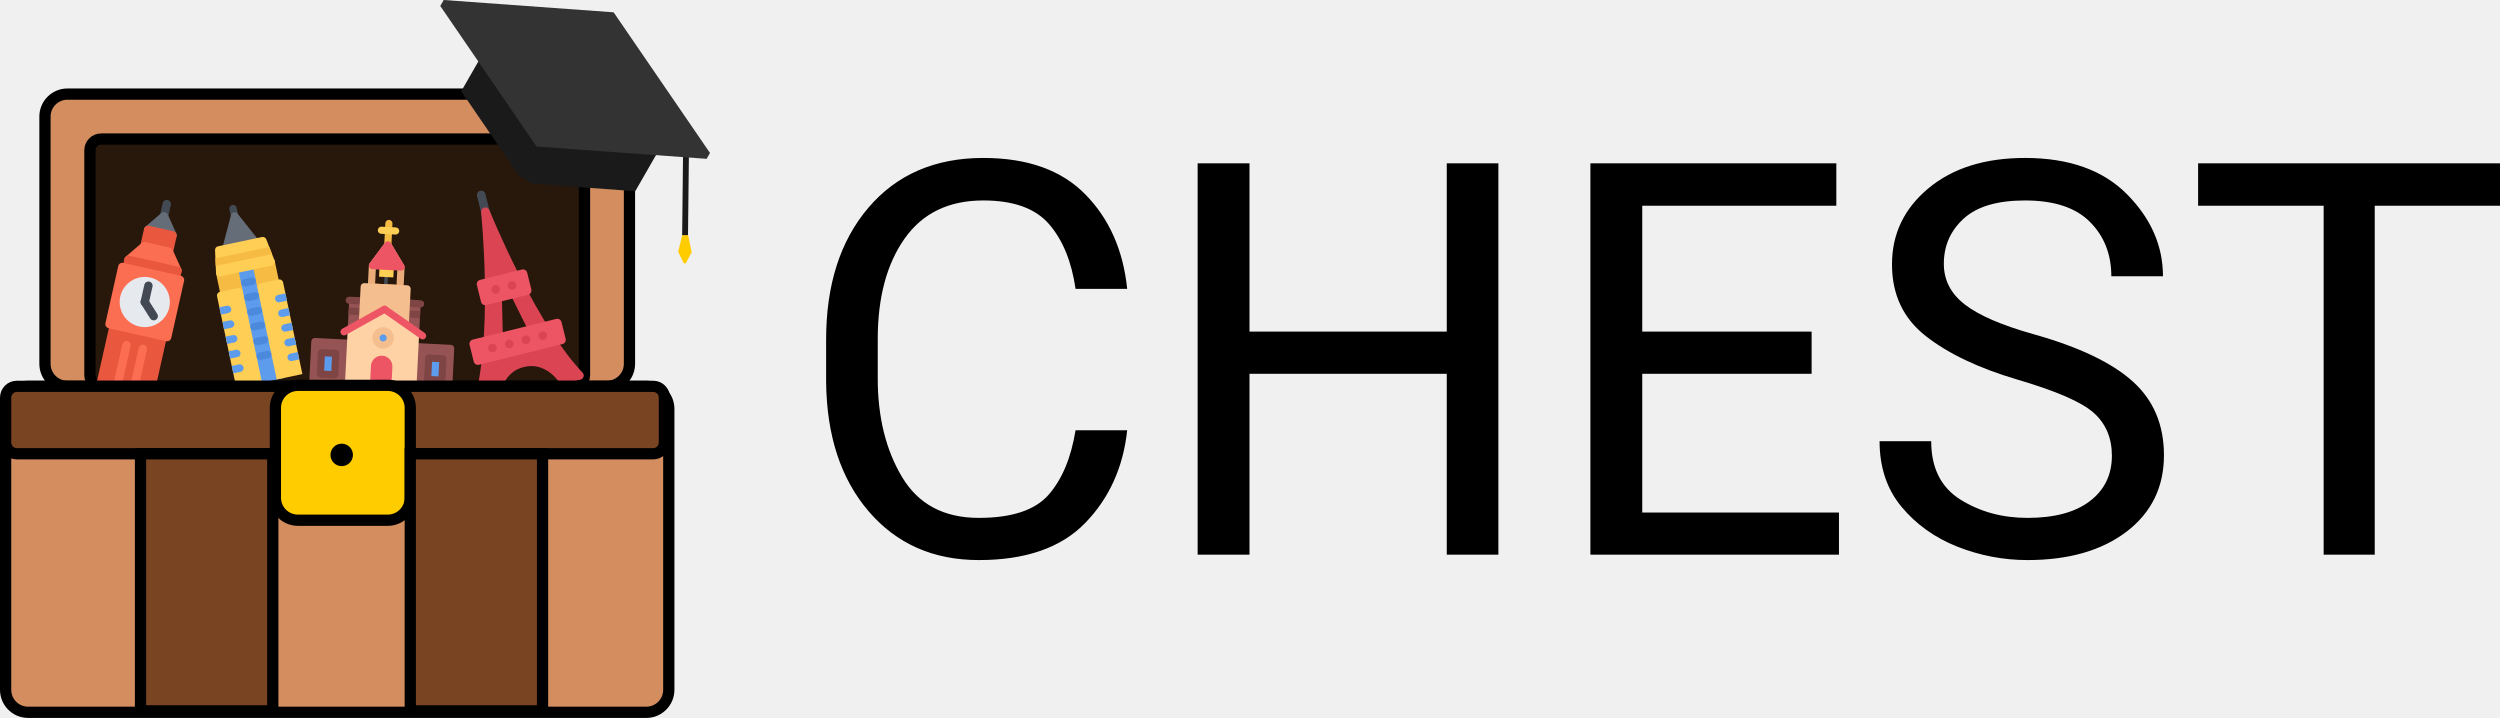
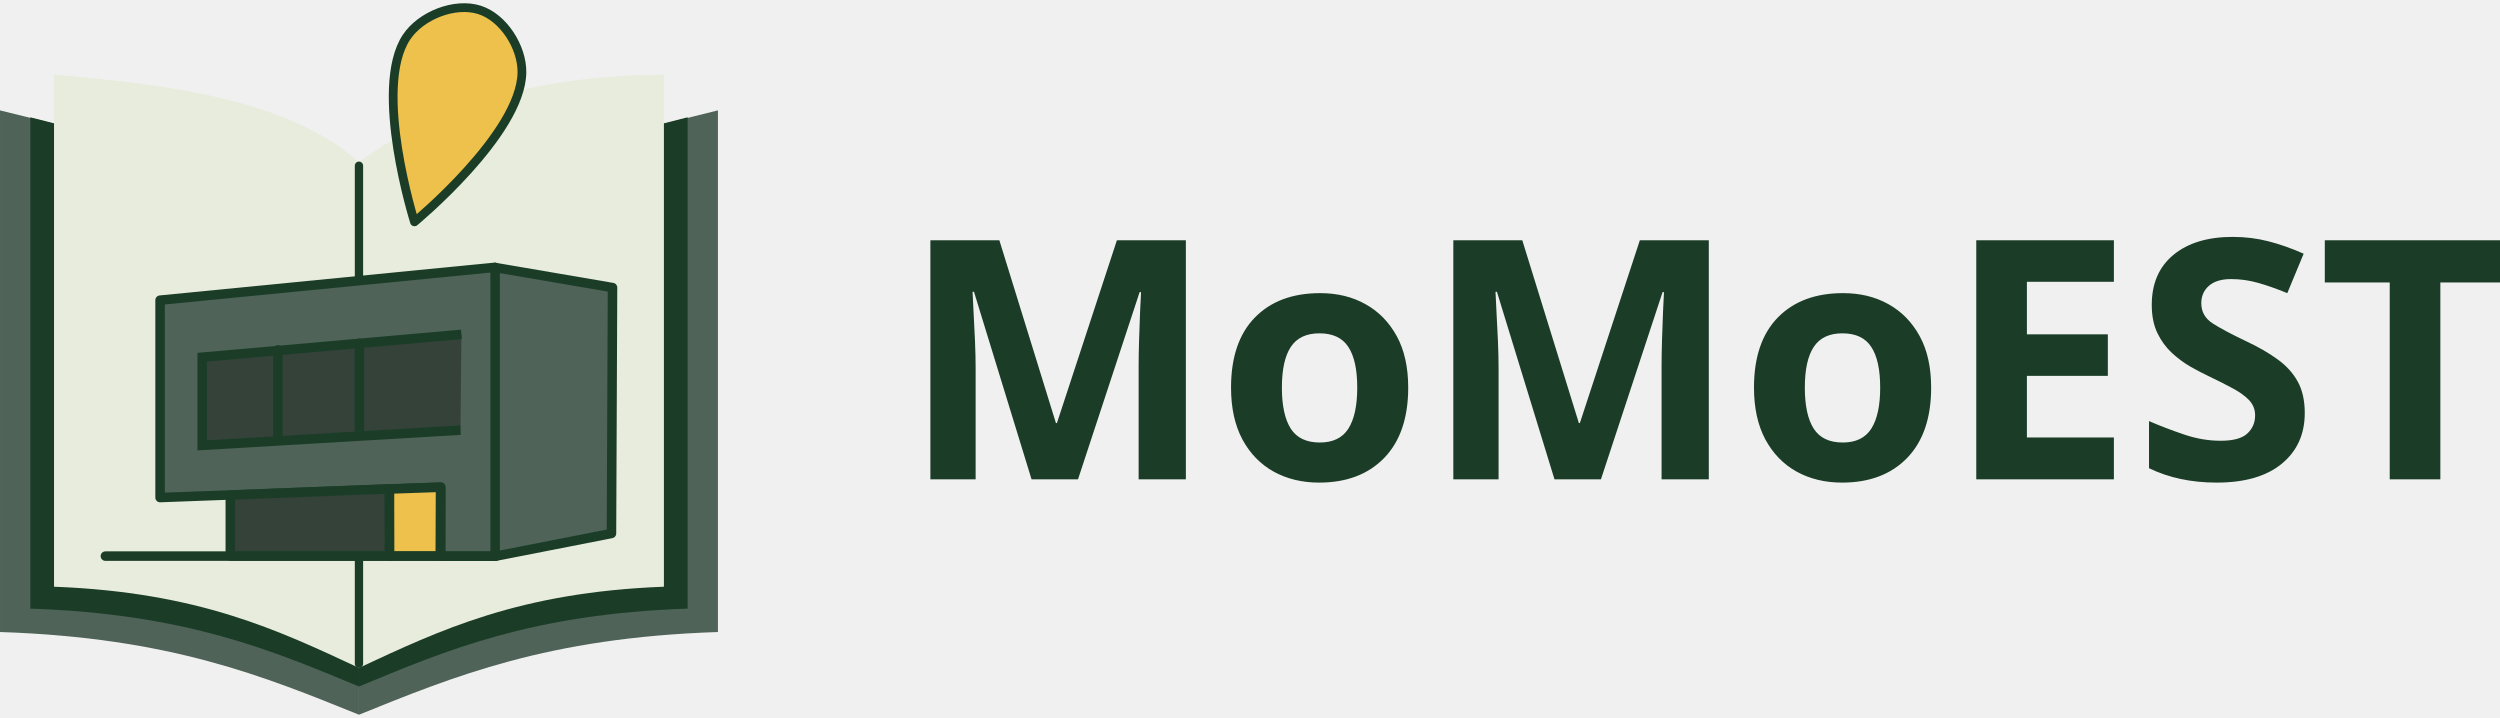
- <svg xmlns="http://www.w3.org/2000/svg" viewBox="0 0 355.637 102.129" height="386" width="1344.141" version="1.1" id="svg119">
+ <svg xmlns="http://www.w3.org/2000/svg" viewBox="0 0 355.637 102.129" height="386" width="1344.141" version="1.1" id="svg119" xml:space="preserve">
  <defs id="defs2">
    <clipPath id="a" clipPathUnits="userSpaceOnUse">
      <path transform="rotate(-1.353)" style="fill:#ffffff;fill-opacity:1;fill-rule:evenodd;stroke-width:7.085;stroke-linejoin:round;paint-order:markers stroke fill" d="M 385.541,368.784 H 491.995 V 507.735 H 385.541 Z" id="path1" />
    </clipPath>
    <clipPath id="b" clipPathUnits="userSpaceOnUse">
      <path transform="rotate(-1.353)" style="fill:#ff0000;fill-opacity:1;fill-rule:evenodd;stroke-width:8.51;stroke-linejoin:round;paint-order:markers stroke fill" d="m 405.249,215.32 h 68.57 v 153.501 h -68.57 z" id="path2" />
    </clipPath>
  </defs>
  <g transform="matrix(0.00655675,0.00147222,-0.00147222,0.00655675,-15.50901,-13.41955)" id="g11" />
  <g transform="matrix(0.00655675,0.00147222,-0.00147222,0.00655675,-15.50901,-13.41955)" id="g12" />
  <g transform="matrix(0.00655675,0.00147222,-0.00147222,0.00655675,-15.50901,-13.41955)" id="g13" />
  <g transform="matrix(0.00655675,0.00147222,-0.00147222,0.00655675,-15.50901,-13.41955)" id="g14" />
  <g transform="matrix(0.00655675,0.00147222,-0.00147222,0.00655675,-15.50901,-13.41955)" id="g15" />
  <g transform="matrix(0.00655675,0.00147222,-0.00147222,0.00655675,-15.50901,-13.41955)" id="g16" />
  <g transform="matrix(0.00655675,0.00147222,-0.00147222,0.00655675,-15.50901,-13.41955)" id="g17" />
  <g transform="matrix(0.00655675,0.00147222,-0.00147222,0.00655675,-15.50901,-13.41955)" id="g18" />
  <g transform="matrix(0.00655675,0.00147222,-0.00147222,0.00655675,-15.50901,-13.41955)" id="g19" />
  <g transform="matrix(0.00655675,0.00147222,-0.00147222,0.00655675,-15.50901,-13.41955)" id="g20" />
  <g transform="matrix(0.00655675,0.00147222,-0.00147222,0.00655675,-15.50901,-13.41955)" id="g21" />
  <g transform="matrix(0.00655675,0.00147222,-0.00147222,0.00655675,-15.50901,-13.41955)" id="g22" />
  <g transform="matrix(0.00655675,0.00147222,-0.00147222,0.00655675,-15.50901,-13.41955)" id="g23" />
  <g transform="matrix(0.00655675,0.00147222,-0.00147222,0.00655675,-15.50901,-13.41955)" id="g24" />
  <g transform="matrix(0.00655675,0.00147222,-0.00147222,0.00655675,-15.50901,-13.41955)" id="g25" />
  <g transform="matrix(0.00674,-0.00167,0.00167,0.00674,-10.20195,-12.77275)" id="g28" />
  <g transform="matrix(0.00674,-0.00167,0.00167,0.00674,-10.20195,-12.77275)" id="g29" />
  <g transform="matrix(0.00674,-0.00167,0.00167,0.00674,-10.20195,-12.77275)" id="g30" />
  <g transform="matrix(0.00674,-0.00167,0.00167,0.00674,-10.20195,-12.77275)" id="g31" />
  <g transform="matrix(0.00674,-0.00167,0.00167,0.00674,-10.20195,-12.77275)" id="g32" />
  <g transform="matrix(0.00674,-0.00167,0.00167,0.00674,-10.20195,-12.77275)" id="g33" />
  <g transform="matrix(0.00674,-0.00167,0.00167,0.00674,-10.20195,-12.77275)" id="g34" />
  <g transform="matrix(0.00674,-0.00167,0.00167,0.00674,-10.20195,-12.77275)" id="g35" />
  <g transform="matrix(0.00674,-0.00167,0.00167,0.00674,-10.20195,-12.77275)" id="g36" />
  <g transform="matrix(0.00674,-0.00167,0.00167,0.00674,-10.20195,-12.77275)" id="g37" />
  <g transform="matrix(0.00674,-0.00167,0.00167,0.00674,-10.20195,-12.77275)" id="g38" />
  <g transform="matrix(0.00674,-0.00167,0.00167,0.00674,-10.20195,-12.77275)" id="g39" />
  <g transform="matrix(0.00674,-0.00167,0.00167,0.00674,-10.20195,-12.77275)" id="g40" />
  <g transform="matrix(0.00674,-0.00167,0.00167,0.00674,-10.20195,-12.77275)" id="g41" />
  <g transform="matrix(0.00674,-0.00167,0.00167,0.00674,-10.20195,-12.77275)" id="g42" />
  <g transform="matrix(0.00589086,-0.00124022,0.00124022,0.00589086,-14.23131,-12.6395)" id="g49" />
  <g transform="matrix(0.00589086,-0.00124022,0.00124022,0.00589086,-14.23131,-12.6395)" id="g50" />
  <g transform="matrix(0.00589086,-0.00124022,0.00124022,0.00589086,-14.23131,-12.6395)" id="g51" />
  <g transform="matrix(0.00589086,-0.00124022,0.00124022,0.00589086,-14.23131,-12.6395)" id="g52" />
  <g transform="matrix(0.00589086,-0.00124022,0.00124022,0.00589086,-14.23131,-12.6395)" id="g53" />
  <g transform="matrix(0.00589086,-0.00124022,0.00124022,0.00589086,-14.23131,-12.6395)" id="g54" />
  <g transform="matrix(0.00589086,-0.00124022,0.00124022,0.00589086,-14.23131,-12.6395)" id="g55" />
  <g transform="matrix(0.00589086,-0.00124022,0.00124022,0.00589086,-14.23131,-12.6395)" id="g56" />
  <g transform="matrix(0.00589086,-0.00124022,0.00124022,0.00589086,-14.23131,-12.6395)" id="g57" />
  <g transform="matrix(0.00589086,-0.00124022,0.00124022,0.00589086,-14.23131,-12.6395)" id="g58" />
  <g transform="matrix(0.00589086,-0.00124022,0.00124022,0.00589086,-14.23131,-12.6395)" id="g59" />
  <g transform="matrix(0.00589086,-0.00124022,0.00124022,0.00589086,-14.23131,-12.6395)" id="g60" />
  <g transform="matrix(0.00589086,-0.00124022,0.00124022,0.00589086,-14.23131,-12.6395)" id="g61" />
  <g transform="matrix(0.00589086,-0.00124022,0.00124022,0.00589086,-14.23131,-12.6395)" id="g62" />
  <g transform="matrix(0.00589086,-0.00124022,0.00124022,0.00589086,-14.23131,-12.6395)" id="g63" />
  <g transform="matrix(0.00574,2.9e-4,-2.9e-4,0.00574,-11.50695,-12.77575)" id="g83" />
  <g transform="matrix(0.00574,2.9e-4,-2.9e-4,0.00574,-11.50695,-12.77575)" id="g84" />
  <g transform="matrix(0.00574,2.9e-4,-2.9e-4,0.00574,-11.50695,-12.77575)" id="g85" />
  <g transform="matrix(0.00574,2.9e-4,-2.9e-4,0.00574,-11.50695,-12.77575)" id="g86" />
  <g transform="matrix(0.00574,2.9e-4,-2.9e-4,0.00574,-11.50695,-12.77575)" id="g87" />
  <g transform="matrix(0.00574,2.9e-4,-2.9e-4,0.00574,-11.50695,-12.77575)" id="g88" />
  <g transform="matrix(0.00574,2.9e-4,-2.9e-4,0.00574,-11.50695,-12.77575)" id="g89" />
  <g transform="matrix(0.00574,2.9e-4,-2.9e-4,0.00574,-11.50695,-12.77575)" id="g90" />
  <g transform="matrix(0.00574,2.9e-4,-2.9e-4,0.00574,-11.50695,-12.77575)" id="g91" />
  <g transform="matrix(0.00574,2.9e-4,-2.9e-4,0.00574,-11.50695,-12.77575)" id="g92" />
  <g transform="matrix(0.00574,2.9e-4,-2.9e-4,0.00574,-11.50695,-12.77575)" id="g93" />
  <g transform="matrix(0.00574,2.9e-4,-2.9e-4,0.00574,-11.50695,-12.77575)" id="g94" />
  <g transform="matrix(0.00574,2.9e-4,-2.9e-4,0.00574,-11.50695,-12.77575)" id="g95" />
  <g transform="matrix(0.00574,2.9e-4,-2.9e-4,0.00574,-11.50695,-12.77575)" id="g96" />
  <g transform="matrix(0.00574,2.9e-4,-2.9e-4,0.00574,-11.50695,-12.77575)" id="g97" />
-   <g id="g120" transform="translate(-0.5299331,-0.2003467)">
-     <g transform="matrix(1.208686,0,0,1.208686,0.530489,12.78588)" id="g3">
-       <rect ry="2.646" rx="2.646" y="0.661" x="5.292" height="34.396" width="68.792" style="fill:#d38d5f;fill-opacity:1;stroke:#000000;stroke-width:1.323;stroke-miterlimit:4;stroke-dasharray:none;stroke-opacity:1;stop-color:#000000" id="rect2" />
-       <rect ry="1.323" rx="1.323" y="5.953" x="10.583" height="29.104" width="58.208" style="fill:#28170b;fill-opacity:1;stroke:#000000;stroke-width:1.323;stroke-miterlimit:4;stroke-dasharray:none;stroke-opacity:1;stop-color:#000000" id="rect3" />
-     </g>
-     <path d="m 23.73,31.55 c -0.321,-0.072 -0.522,-0.391 -0.45,-0.711 l 0.391,-1.742 a 0.594,0.594 0 0 1 0.71,-0.45 0.594,0.594 0 0 1 0.45,0.71 l -0.391,1.742 c -0.072,0.321 -0.39,0.523 -0.711,0.451 z" style="fill:#434a54;stroke-width:0.056" id="path3" />
-     <path d="m 25.624,33.439 -1.221,-2.714 a 0.595,0.595 0 0 0 -0.412,-0.336 0.595,0.595 0 0 0 -0.517,0.128 l -2.264,1.931 a 0.595,0.595 0 0 0 -0.191,0.596 0.595,0.595 0 0 0 0.447,0.438 l 3.484,0.782 a 0.595,0.595 0 0 0 0.591,-0.205 0.593,0.593 0 0 0 0.082,-0.62 z" style="fill:#656d78;stroke-width:0.056" id="path4" />
-     <path d="m 25.212,33.102 -3.484,-0.782 c -0.321,-0.072 -0.639,0.13 -0.711,0.451 l -0.522,2.323 a 0.594,0.594 0 0 0 0.45,0.71 l 3.484,0.782 a 0.594,0.594 0 0 0 0.71,-0.45 l 0.522,-2.323 c 0.072,-0.321 -0.129,-0.639 -0.45,-0.711 z" style="fill:#e9573f;stroke-width:0.056" id="path5" />
-     <path d="M 26.323,38.476 25.102,35.762 A 0.595,0.595 0 0 0 24.69,35.425 l -3.484,-0.782 a 0.595,0.595 0 0 0 -0.517,0.128 l -2.264,1.932 a 0.593,0.593 0 0 0 -0.191,0.595 0.594,0.594 0 0 0 0.447,0.438 l 6.969,1.565 a 0.594,0.594 0 0 0 0.591,-0.205 c 0.143,-0.174 0.175,-0.415 0.082,-0.62 z" style="fill:#fc6e51;stroke-width:0.056" id="path6" />
-     <path d="m 23.955,46.851 -6.969,-1.565 a 0.594,0.594 0 0 0 -0.71,0.45 l -2.086,9.292 c -0.072,0.321 0.129,0.639 0.45,0.711 l 6.969,1.565 c 0.321,0.072 0.639,-0.13 0.711,-0.451 l 2.086,-9.292 a 0.594,0.594 0 0 0 -0.45,-0.71 z m 1.956,-8.711 -6.969,-1.565 a 0.594,0.594 0 0 0 -0.71,0.45 L 17.84,38.767 c -0.072,0.321 0.129,0.639 0.45,0.711 l 6.969,1.565 c 0.321,0.072 0.639,-0.13 0.711,-0.451 l 0.391,-1.742 a 0.594,0.594 0 0 0 -0.45,-0.71 z" style="fill:#e9573f;stroke-width:0.056" id="path7" />
-     <path d="m 18.656,48.711 c -0.32,-0.072 -0.638,0.129 -0.711,0.451 l -1.565,6.969 1.162,0.261 1.565,-6.969 c 0.072,-0.322 -0.13,-0.639 -0.451,-0.712 z m 2.324,0.522 c -0.322,-0.072 -0.64,0.129 -0.712,0.45 l -1.565,6.969 1.162,0.261 1.565,-6.969 c 0.072,-0.322 -0.13,-0.639 -0.45,-0.711 z m 5.287,-9.793 -8.204,-1.842 c -0.32,-0.072 -0.638,0.129 -0.711,0.451 l -1.825,8.13 c -0.072,0.321 0.13,0.639 0.45,0.711 l 8.204,1.842 c 0.32,0.072 0.639,-0.13 0.711,-0.451 l 1.825,-8.13 c 0.072,-0.322 -0.13,-0.639 -0.45,-0.711 z" style="fill:#fc6e51;stroke-width:0.056" id="path8" />
-     <path d="m 21.905,39.68 c -1.921,-0.431 -3.835,0.781 -4.267,2.702 -0.431,1.922 0.781,3.835 2.702,4.267 1.921,0.431 3.835,-0.78 4.267,-2.702 0.431,-1.921 -0.781,-3.835 -2.702,-4.267 z" style="fill:#e6e9ed;stroke-width:0.056" id="path9" />
-     <path d="m 20.992,43.745 c -0.321,-0.072 -0.522,-0.391 -0.45,-0.711 l 0.521,-2.322 c 0.072,-0.322 0.39,-0.523 0.711,-0.451 0.321,0.072 0.522,0.39 0.45,0.711 l -0.521,2.322 c -0.072,0.321 -0.39,0.523 -0.711,0.451 z" style="fill:#424953;stroke-width:0.056" id="path10" />
-     <path d="M 22.266,45.757 A 0.596,0.596 0 0 1 21.893,45.494 l -1.273,-2.011 a 0.593,0.593 0 0 1 0.185,-0.822 c 0.277,-0.175 0.645,-0.093 0.82,0.184 l 1.275,2.012 c 0.175,0.278 0.093,0.645 -0.185,0.822 a 0.596,0.596 0 0 1 -0.449,0.078 z" style="fill:#424953;stroke-width:0.056" id="path11" />
-     <path d="m 72.095,40.471 c -0.33,0.082 -0.664,-0.12 -0.745,-0.449 L 68.391,28.083 c -0.082,-0.33 0.12,-0.664 0.449,-0.745 0.33,-0.082 0.663,0.12 0.744,0.449 l 2.958,11.939 c 0.082,0.33 -0.119,0.663 -0.448,0.745 z" style="fill:#434a54;stroke-width:0.058" id="path25" />
-     <path d="M 83.398,53.194 C 80.625,50.31 77.457,45.409 74.237,39.018 71.793,34.167 70.166,30.134 70.15,30.093 70.036,29.809 69.73,29.652 69.433,29.726 l -8.96e-4,2.22e-4 a 0.614,0.614 0 0 0 -0.464,0.659 c 0.004,0.043 0.437,4.373 0.536,9.805 0.13,7.157 -0.378,12.971 -1.467,16.813 a 0.614,0.614 0 0 0 0.149,0.595 0.616,0.616 0 0 0 0.59,0.169 l 2.387,-0.592 c 0.257,-0.064 0.445,-0.285 0.465,-0.549 6.76e-4,-0.009 0.08,-0.88 0.541,-1.83 0.613,-1.262 1.582,-2.065 2.883,-2.387 1.286,-0.319 2.508,-0.069 3.63,0.743 0.875,0.631 1.362,1.382 1.365,1.388 a 0.615,0.615 0 0 0 0.668,0.268 l 2.388,-0.592 a 0.616,0.616 0 0 0 0.443,-0.426 0.615,0.615 0 0 0 -0.148,-0.597 z m -7.778,-5.596 a 0.614,0.614 0 0 1 -0.41,0.338 l -2.388,0.592 a 0.614,0.614 0 0 1 -0.762,-0.581 l -0.138,-5.668 a 0.616,0.616 0 0 1 0.467,-0.612 c 0.28,-0.069 0.57,0.065 0.698,0.324 l 2.524,5.077 a 0.614,0.614 0 0 1 0.007,0.532 z" style="fill:#da4453;stroke-width:0.058" id="path26" />
-     <path d="M 79.664,45.565 67.778,48.51 c -0.33,0.082 -0.53,0.415 -0.448,0.745 l 0.592,2.387 c 0.082,0.33 0.415,0.531 0.744,0.449 L 80.551,49.147 c 0.33,-0.082 0.53,-0.415 0.448,-0.745 l -0.592,-2.387 c -0.082,-0.33 -0.415,-0.531 -0.744,-0.449 z m -9.959,-1.968 5.961,-1.477 c 0.33,-0.082 0.531,-0.415 0.45,-0.744 L 75.524,38.988 c -0.082,-0.33 -0.416,-0.531 -0.745,-0.449 l -5.961,1.477 c -0.33,0.082 -0.531,0.416 -0.449,0.745 l 0.592,2.388 c 0.082,0.33 0.415,0.53 0.745,0.448 z" style="fill:#ed5564;stroke-width:0.058" id="path27" />
-     <path d="m 71.645,41.216 c 0.082,0.33 -0.12,0.664 -0.449,0.745 -0.33,0.082 -0.663,-0.12 -0.744,-0.45 a 0.614,0.614 0 0 1 0.449,-0.744 c 0.33,-0.082 0.663,0.119 0.745,0.448 z m 2.312,-0.573 c 0.082,0.33 -0.119,0.663 -0.448,0.745 -0.329,0.082 -0.663,-0.12 -0.745,-0.449 -0.082,-0.33 0.12,-0.663 0.449,-0.744 a 0.614,0.614 0 0 1 0.744,0.449 z m -2.778,8.926 c 0.082,0.33 -0.119,0.663 -0.448,0.745 -0.33,0.082 -0.664,-0.12 -0.745,-0.449 -0.082,-0.33 0.12,-0.664 0.449,-0.745 0.33,-0.082 0.663,0.12 0.744,0.45 z m 2.388,-0.592 c 0.082,0.33 -0.12,0.664 -0.449,0.745 -0.33,0.082 -0.663,-0.12 -0.744,-0.45 -0.082,-0.33 0.119,-0.663 0.448,-0.745 0.33,-0.082 0.664,0.12 0.745,0.449 z m 2.388,-0.592 c 0.082,0.33 -0.12,0.664 -0.449,0.745 -0.329,0.082 -0.663,-0.12 -0.745,-0.449 -0.082,-0.33 0.12,-0.664 0.449,-0.745 0.33,-0.082 0.664,0.12 0.745,0.449 z m 2.387,-0.592 c 0.082,0.33 -0.119,0.663 -0.448,0.745 -0.33,0.082 -0.664,-0.12 -0.745,-0.449 -0.082,-0.33 0.12,-0.664 0.449,-0.745 0.33,-0.082 0.663,0.12 0.744,0.45 z" style="fill:#da4453;stroke-width:0.058" id="path28" />
-     <path d="m 34.016,31.445 c -0.288,0.061 -0.57,-0.124 -0.631,-0.412 L 33.165,29.99 c -0.061,-0.288 0.123,-0.571 0.411,-0.632 0.288,-0.061 0.57,0.124 0.631,0.412 l 0.22,1.043 c 0.061,0.288 -0.123,0.571 -0.411,0.632 z" style="fill:#434a54;stroke-width:0.05" id="path42" />
-     <path d="m 37.29,34.326 -2.967,-3.734 a 0.533,0.533 0 0 0 -0.932,0.196 l -1.209,4.613 a 0.533,0.533 0 0 0 0.129,0.503 0.534,0.534 0 0 0 0.497,0.154 l 4.173,-0.879 c 0.182,-0.038 0.33,-0.167 0.393,-0.341 a 0.535,0.535 0 0 0 -0.084,-0.512 z" style="fill:#656d78;stroke-width:0.05" id="path43" />
-     <path style="fill:#5d9cec;stroke-width:0.05" d="m 33.522,38.355 3.952,-0.832 3.461,16.44 -3.952,0.832 z" id="path44" />
-     <path d="m 39.864,41.111 -2.087,0.439 A 0.532,0.532 45 0 1 37.147,41.139 l -0.659,-3.131 c -0.061,-0.288 0.123,-0.571 0.411,-0.632 l 2.087,-0.439 c 0.289,-0.061 0.572,0.124 0.633,0.412 l 0.659,3.131 c 0.061,0.288 -0.124,0.57 -0.413,0.631 z m -5.217,1.098 -2.087,0.439 c -0.289,0.061 -0.572,-0.123 -0.633,-0.411 L 31.269,39.107 c -0.061,-0.288 0.124,-0.571 0.413,-0.632 l 2.087,-0.439 c 0.288,-0.061 0.57,0.124 0.631,0.412 l 0.659,3.131 a 0.532,0.532 45 0 1 -0.412,0.631 z" style="fill:#f6bb42;stroke-width:0.05" id="path45" />
-     <path d="M 34.428,41.167 31.818,41.716 c -0.287,0.06 -0.472,0.344 -0.411,0.632 l 2.746,13.043 3.652,-0.769 -2.746,-13.043 c -0.061,-0.288 -0.343,-0.473 -0.631,-0.412 z m 5.74,-1.208 -2.609,0.549 c -0.288,0.061 -0.472,0.344 -0.411,0.632 L 39.893,54.183 43.545,53.414 40.799,40.37 C 40.738,40.082 40.455,39.898 40.168,39.958 Z M 39.205,37.981 31.902,39.519 a 0.534,0.534 0 0 1 -0.438,-0.1 0.533,0.533 0 0 1 -0.205,-0.399 l -0.138,-3.24 a 0.534,0.534 0 0 1 0.423,-0.544 l 6.261,-1.318 c 0.255,-0.054 0.511,0.085 0.607,0.327 l 1.18,3.021 a 0.533,0.533 0 0 1 -0.027,0.448 0.533,0.533 0 0 1 -0.36,0.268 z" style="fill:#ffce54;stroke-width:0.05" id="path46" />
-     <path d="m 36.514,40.727 -1.042,0.219 c -0.289,0.061 -0.572,-0.124 -0.633,-0.412 -0.061,-0.288 0.124,-0.57 0.413,-0.631 l 1.042,-0.219 c 0.289,-0.061 0.572,0.123 0.633,0.411 0.061,0.288 -0.124,0.571 -0.413,0.632 z m 0.439,2.087 -1.042,0.219 c -0.289,0.061 -0.572,-0.124 -0.633,-0.412 -0.061,-0.288 0.124,-0.571 0.413,-0.632 l 1.042,-0.219 c 0.289,-0.061 0.572,0.124 0.633,0.412 0.061,0.288 -0.124,0.571 -0.413,0.632 z m 0.439,2.087 -1.042,0.219 c -0.289,0.061 -0.572,-0.123 -0.633,-0.411 -0.061,-0.288 0.124,-0.571 0.413,-0.632 l 1.042,-0.219 c 0.289,-0.061 0.572,0.124 0.633,0.412 0.061,0.288 -0.124,0.57 -0.413,0.631 z m 0.439,2.087 -1.042,0.219 c -0.289,0.061 -0.572,-0.124 -0.633,-0.412 -0.061,-0.288 0.124,-0.57 0.413,-0.631 l 1.042,-0.219 c 0.289,-0.061 0.572,0.123 0.633,0.411 0.061,0.288 -0.124,0.571 -0.413,0.632 z m 0.439,2.087 -1.042,0.219 c -0.289,0.061 -0.572,-0.124 -0.633,-0.412 -0.061,-0.288 0.124,-0.571 0.413,-0.632 l 1.042,-0.219 c 0.289,-0.061 0.572,0.124 0.633,0.412 0.061,0.288 -0.124,0.571 -0.413,0.632 z m 0.439,2.086 -1.042,0.219 c -0.289,0.061 -0.572,-0.123 -0.633,-0.411 -0.061,-0.288 0.124,-0.571 0.413,-0.632 l 1.042,-0.219 c 0.289,-0.061 0.572,0.124 0.633,0.412 0.061,0.288 -0.124,0.57 -0.413,0.631 z" style="fill:#4a89dc;stroke-width:0.05" id="path47" />
-     <path d="m 41.842,50.503 c -0.287,0.06 -0.472,0.344 -0.411,0.632 0.061,0.288 0.344,0.473 0.631,0.412 l 1.044,-0.22 -0.22,-1.044 z m -0.439,-2.086 c -0.287,0.06 -0.472,0.343 -0.412,0.631 0.061,0.288 0.344,0.473 0.631,0.412 l 1.044,-0.22 -0.22,-1.043 z m -0.439,-2.087 c -0.287,0.06 -0.472,0.344 -0.411,0.632 0.061,0.288 0.344,0.472 0.631,0.412 l 1.044,-0.22 -0.22,-1.043 z m -0.439,-2.087 c -0.287,0.06 -0.472,0.344 -0.411,0.632 0.061,0.288 0.344,0.473 0.631,0.412 l 1.044,-0.22 -0.22,-1.044 z m -0.439,-2.087 c -0.287,0.06 -0.472,0.343 -0.412,0.631 0.061,0.288 0.344,0.473 0.631,0.412 l 1.044,-0.22 -0.22,-1.043 z m -7.084,2.581 c 0.287,-0.06 0.472,-0.344 0.411,-0.632 -0.061,-0.288 -0.344,-0.472 -0.631,-0.412 l -1.044,0.22 0.22,1.043 z m 0.439,2.087 c 0.287,-0.06 0.472,-0.344 0.411,-0.632 -0.061,-0.288 -0.344,-0.473 -0.631,-0.412 l -1.044,0.22 0.22,1.044 z m 0.439,2.087 c 0.287,-0.06 0.472,-0.343 0.412,-0.631 -0.061,-0.288 -0.344,-0.473 -0.631,-0.412 l -1.044,0.22 0.22,1.043 z m 0.439,2.087 c 0.287,-0.06 0.472,-0.344 0.411,-0.632 -0.061,-0.288 -0.344,-0.472 -0.631,-0.411 l -1.044,0.22 0.22,1.043 z m 0.439,2.087 c 0.287,-0.06 0.472,-0.344 0.411,-0.632 -0.061,-0.288 -0.344,-0.473 -0.631,-0.412 l -1.044,0.22 0.22,1.044 z" style="fill:#5d9cec;stroke-width:0.05" id="path48" />
-     <path style="fill:#f6bb42;stroke-width:0.05" d="m 31.171,36.948 0.046,1.08 8.014,-1.687 -0.393,-1.007 z" id="path49" />
-     <path d="m 55.673,35.547 c -0.281,-0.014 -0.497,-0.254 -0.483,-0.534 l 0.154,-3.05 c 0.014,-0.281 0.253,-0.497 0.534,-0.483 0.281,0.014 0.496,0.253 0.482,0.534 l -0.154,3.05 c -0.014,0.281 -0.253,0.497 -0.534,0.483 z" style="fill:#f6bb42;stroke-width:0.048" id="path63" />
-     <path d="M 56.793,33.564 54.758,33.462 c -0.281,-0.014 -0.496,-0.253 -0.482,-0.534 0.014,-0.281 0.253,-0.497 0.534,-0.483 l 2.034,0.103 c 0.28,0.014 0.496,0.253 0.482,0.534 -0.014,0.281 -0.254,0.497 -0.534,0.483 z" style="fill:#ffce54;stroke-width:0.048" id="path64" />
-     <path d="m 55.365,41.647 c -0.141,-0.007 -0.243,-0.241 -0.229,-0.521 l 0.077,-1.525 c 0.014,-0.281 0.14,-0.503 0.28,-0.495 0.14,0.007 0.243,0.24 0.228,0.521 l -0.077,1.525 c -0.014,0.281 -0.14,0.503 -0.28,0.496 z" style="fill:#434a54;stroke-width:0.048" id="path65" />
-     <path style="fill:#ffce54;stroke-width:0.048" d="m 54.52,38.185 2.034,0.103 -0.07,1.377 -2.034,-0.103 z" id="path66" />
-     <path d="m 58.015,37.931 -1.879,-3.153 a 0.509,0.509 0 0 0 -0.412,-0.248 0.508,0.508 0 0 0 -0.434,0.205 l -2.188,2.948 a 0.508,0.508 0 0 0 -0.1,0.278 l -0.154,3.05 c -0.014,0.281 0.202,0.52 0.483,0.534 l 4.066,0.205 c 0.281,0.014 0.521,-0.202 0.535,-0.483 l 0.154,-3.05 c 0.005,-0.1 -0.02,-0.2 -0.072,-0.286 z m -1.074,2.777 -3.05,-0.154 0.121,-2.388 1.641,-2.211 1.409,2.365 z" style="fill:#eaad7a;stroke-width:0.048" id="path67" />
-     <path d="M 57.552,38.7 53.485,38.494 A 0.51,0.51 0 0 1 53.05,38.203 0.508,0.508 0 0 1 53.102,37.682 l 2.188,-2.948 a 0.508,0.508 0 0 1 0.434,-0.205 c 0.17,0.009 0.324,0.101 0.412,0.248 l 1.879,3.153 a 0.507,0.507 0 0 1 -0.001,0.523 0.509,0.509 0 0 1 -0.462,0.246 z" style="fill:#ed5564;stroke-width:0.048" id="path68" />
-     <path d="m 52.006,47.594 -1.525,-0.077 c -0.281,-0.014 -0.497,-0.254 -0.483,-0.535 l 0.205,-4.067 a 0.509,0.509 0 0 1 0.534,-0.483 l 1.525,0.077 c 0.281,0.014 0.496,0.253 0.482,0.534 l -0.205,4.067 c -0.014,0.282 -0.253,0.498 -0.534,0.484 z m 7.626,0.385 -1.525,-0.077 c -0.281,-0.014 -0.496,-0.253 -0.482,-0.535 l 0.205,-4.067 c 0.014,-0.281 0.252,-0.497 0.534,-0.483 l 1.525,0.077 c 0.281,0.014 0.496,0.253 0.482,0.534 l -0.205,4.067 c -0.014,0.282 -0.252,0.498 -0.534,0.484 z" style="fill:#965353;stroke-width:0.048" id="path69" />
-     <path d="m 52.186,44.035 -2.034,-0.103 -0.051,1.017 2.034,0.103 c 0.281,0.014 0.519,-0.202 0.534,-0.482 0.014,-0.281 -0.201,-0.52 -0.482,-0.535 z m 6.049,1.325 2.033,0.103 0.051,-1.017 -2.033,-0.103 c -0.281,-0.014 -0.519,0.202 -0.534,0.483 -0.014,0.28 0.201,0.519 0.482,0.534 z M 60.345,43.938 50.178,43.424 c -0.281,-0.014 -0.497,-0.253 -0.483,-0.534 0.014,-0.281 0.254,-0.497 0.534,-0.483 l 10.167,0.514 c 0.281,0.014 0.498,0.254 0.484,0.534 -0.014,0.281 -0.254,0.497 -0.535,0.483 z" style="fill:#7f4545;stroke-width:0.048" id="path70" />
-     <path d="m 58.466,40.785 -6.1,-0.308 a 0.509,0.509 0 0 0 -0.534,0.483 l -0.308,6.1 c -0.014,0.281 0.201,0.521 0.483,0.535 l 6.1,0.308 c 0.281,0.014 0.519,-0.202 0.534,-0.484 l 0.308,-6.1 c 0.014,-0.281 -0.201,-0.52 -0.482,-0.534 z" style="fill:#f4be8e;stroke-width:0.048" id="path71" />
-     <path d="m 50.43,48.533 -5.084,-0.257 c -0.281,-0.014 -0.52,0.202 -0.534,0.484 l -0.308,6.101 c -0.014,0.28 0.202,0.519 0.483,0.534 l 5.084,0.257 c 0.281,0.014 0.519,-0.202 0.534,-0.482 l 0.308,-6.101 c 0.014,-0.281 -0.201,-0.521 -0.482,-0.535 z m 14.234,0.719 -5.083,-0.257 c -0.281,-0.014 -0.519,0.202 -0.534,0.484 l -0.308,6.101 c -0.014,0.28 0.201,0.519 0.482,0.534 l 5.083,0.257 c 0.281,0.014 0.521,-0.202 0.535,-0.482 l 0.308,-6.101 a 0.51,0.51 0 0 0 -0.484,-0.535 z" style="fill:#965353;stroke-width:0.048" id="path72" />
-     <path d="m 59.95,47.054 -0.313,-0.218 -3.851,-2.882 a 0.508,0.508 0 0 0 -0.487,-0.068 l -1.299,0.498 c -0.026,0.009 -0.051,0.021 -0.075,0.035 l -3.676,2.151 a 0.507,0.507 0 0 0 -0.252,0.413 l -0.411,8.135 c -0.014,0.28 0.201,0.519 0.483,0.534 l 9.151,0.462 c 0.281,0.014 0.519,-0.202 0.534,-0.482 l 0.411,-8.135 a 0.511,0.511 0 0 0 -0.215,-0.442 z" style="fill:#ffd2a6;stroke-width:0.048" id="path73" />
-     <path d="m 54.902,50.799 c -0.843,-0.043 -1.56,0.605 -1.602,1.448 l -0.154,3.05 3.05,0.154 0.154,-3.05 c 0.043,-0.843 -0.605,-1.56 -1.448,-1.602 z" style="fill:#ed5564;stroke-width:0.048" id="path74" />
-     <path d="m 56.047,48.324 c -0.028,0.561 -0.507,0.993 -1.068,0.964 -0.562,-0.028 -0.994,-0.506 -0.966,-1.067 0.028,-0.562 0.506,-0.994 1.069,-0.966 0.562,0.028 0.994,0.507 0.966,1.069 z" style="fill:#5d9cec;stroke-width:0.048" id="path75" />
-     <path d="m 55.107,46.748 c -0.841,-0.043 -1.56,0.607 -1.602,1.448 -0.042,0.84 0.607,1.56 1.448,1.602 0.841,0.043 1.559,-0.608 1.602,-1.448 0.043,-0.841 -0.607,-1.56 -1.448,-1.602 z m -0.103,2.033 c -0.281,-0.014 -0.497,-0.254 -0.483,-0.534 0.014,-0.281 0.254,-0.498 0.534,-0.484 0.28,0.014 0.496,0.254 0.482,0.535 -0.014,0.28 -0.254,0.496 -0.534,0.482 z" style="fill:#f4be8e;stroke-width:0.048" id="path76" />
-     <path style="fill:#5d9cec;stroke-width:0.048" d="m 46.259,50.362 2.034,0.103 -0.154,3.05 -2.034,-0.103 z" id="path77" />
-     <path d="M 48.113,54.023 46.079,53.92 C 45.799,53.906 45.583,53.667 45.597,53.387 l 0.154,-3.05 c 0.014,-0.281 0.253,-0.498 0.534,-0.484 l 2.034,0.103 c 0.281,0.014 0.497,0.254 0.483,0.535 l -0.154,3.05 c -0.014,0.28 -0.254,0.496 -0.534,0.482 z m -1.474,-1.094 1.017,0.051 0.103,-2.033 -1.017,-0.051 z" style="fill:#7f4545;stroke-width:0.048" id="path78" />
-     <path style="fill:#5d9cec;stroke-width:0.048" d="m 61.511,51.133 2.035,0.103 -0.154,3.05 -2.035,-0.103 z" id="path79" />
-     <path d="M 63.365,54.794 61.331,54.691 C 61.051,54.677 60.835,54.438 60.849,54.157 l 0.154,-3.05 c 0.014,-0.281 0.254,-0.498 0.534,-0.484 l 2.035,0.103 c 0.28,0.014 0.496,0.254 0.482,0.535 l -0.154,3.05 c -0.014,0.28 -0.254,0.496 -0.534,0.482 z m -1.474,-1.094 1.016,0.051 0.103,-2.033 -1.016,-0.051 z" style="fill:#7f4545;stroke-width:0.048" id="path80" />
-     <path d="M 65.321,56.422 43.969,55.343 c -0.281,-0.014 -0.497,-0.254 -0.483,-0.534 0.014,-0.281 0.253,-0.498 0.534,-0.484 l 21.352,1.079 c 0.281,0.014 0.496,0.253 0.482,0.535 -0.014,0.28 -0.252,0.496 -0.534,0.482 z" style="fill:#656d78;stroke-width:0.048" id="path81" />
-     <path d="m 49.442,47.917 c -0.169,-0.009 -0.331,-0.101 -0.419,-0.26 -0.137,-0.246 -0.05,-0.556 0.196,-0.693 l 5.769,-3.22 c 0.246,-0.137 0.556,-0.049 0.693,0.197 0.137,0.245 0.049,0.555 -0.196,0.693 L 49.714,47.853 a 0.509,0.509 0 0 1 -0.273,0.064 z" style="fill:#ed5564;stroke-width:0.048" id="path82" />
-     <path d="m 60.625,48.482 c -0.092,-0.005 -0.183,-0.035 -0.264,-0.091 l -5.416,-3.784 c -0.23,-0.162 -0.286,-0.479 -0.125,-0.709 0.161,-0.23 0.478,-0.287 0.709,-0.126 l 5.415,3.785 c 0.231,0.161 0.286,0.478 0.125,0.709 -0.105,0.149 -0.274,0.225 -0.444,0.217 z" style="fill:#ed5564;stroke-width:0.048" id="path83" />
-     <g transform="matrix(1.208686,0,0,1.208686,0.530489,12.78588)" id="g100">
-       <rect ry="2.646" rx="2.646" y="35.057" x="0.661" height="38.365" width="78.052" style="fill:#d38d5f;fill-opacity:1;stroke:#000000;stroke-width:1.323;stroke-miterlimit:4;stroke-dasharray:none;stroke-opacity:1;stop-color:#000000" id="rect97" />
-       <rect ry="1.323" rx="1.323" y="35.057" x="0.661" height="7.938" width="77.536" style="fill:#784421;fill-opacity:1;stroke:#000000;stroke-width:1.323;stroke-miterlimit:4;stroke-dasharray:none;stroke-opacity:1;stop-color:#000000" id="rect98" />
-       <rect ry="2.646" rx="2.646" y="34.939" x="32.411" height="15.875" width="15.875" style="fill:#ffcc00;fill-opacity:1;stroke:#000000;stroke-width:1.323;stroke-miterlimit:4;stroke-dasharray:none;stroke-opacity:1;stop-color:#000000" id="rect99" />
-       <path style="fill:#784421;fill-opacity:1;stroke:#000000;stroke-width:1.323;stroke-miterlimit:4;stroke-dasharray:none;stroke-opacity:1;stop-color:#000000" d="M 16.536,42.995 H 32.105 V 73.25 H 16.536 Z m 31.75,0 H 63.855 V 73.25 H 48.286 Z" id="path99" />
-       <rect ry="1.578" rx="1.021" y="42.122" x="39.211" height="2.011" width="2.011" style="fill:#000000;fill-opacity:1;stroke:#000000;stroke-width:0.635;stroke-miterlimit:4;stroke-dasharray:none;stroke-opacity:1;stop-color:#000000" id="rect100" />
-     </g>
-     <g style="fill:#000000" id="g119" transform="matrix(8.303695,0,0,8.303695,-3.87047,-1.463265)">
-       <g style="fill:#000000" id="g103">
-         <path clip-path="url(#a)" transform="matrix(0.00526,1.8e-4,-1.2e-4,0.00765,9.95,1.407)" style="fill:#ffcc00;fill-opacity:1" d="m 439.359,232.255 v 125.94 l -12.476,38.008 18.859,25.242 h 6.381 l 18.858,-25.242 -12.475,-38.008 V 222.599 Z" id="path100" />
-         <path clip-path="url(#b)" transform="matrix(0.00524,2.6e-4,-1.2e-4,0.01087,9.957,0.217)" style="fill:#1a1a1a;fill-opacity:1" d="m 439.359,358.195 -12.476,38.008 18.859,25.242 h 6.381 l 18.858,-25.242 -12.475,-38.008 V 222.599 l -19.147,9.656 z" id="path101" />
-         <path style="fill:#1a1a1a;fill-opacity:1;stroke-width:0.146" d="m -527.922,499.232 v 10.146 l 21.228,10.226 h 3.567 l 21.17,-10.198 0.058,-0.134 v -10.04 l -23.012,11.085 z" transform="matrix(0.06478187,0.03719408,-0.03719408,0.06478187,61.57709,-11.59884)" id="path102" />
-         <path style="fill:#333333;fill-opacity:1" transform="matrix(0.00942676,0.00541231,-0.00541231,0.00942676,9.100488,-1.487826)" d="M 241.897,62.561 0,179.083 v 10.863 L 241.897,306.471 484.006,189.845 v -10.659 z" id="path103" />
+   <text xml:space="preserve" style="font-size:47.625px;line-height:1.25;font-family:Roboto;-inkscape-font-specification:Roboto;stroke-width:0.265" x="128.069" y="68.186" id="text1">
+     <tspan id="tspan1" style="font-style:normal;font-variant:normal;font-weight:bold;font-stretch:normal;font-size:47.625px;font-family:Manrope;-inkscape-font-specification:'Manrope Bold';fill:#1b3d27;fill-opacity:1;stroke-width:0.265" x="128.069" y="68.186">MoMoEST</tspan>
+   </text>
+   <g id="g1" transform="matrix(0.7539063,0,0,0.7539063,74.89807,-99.64271)">
+     <g id="layer4" transform="matrix(1.184465,0,0,1.184465,-111.8411,121.0077)">
+       <g id="layer1" />
+       <g id="layer2" transform="translate(0,3.597736)">
+         <g id="g2" transform="matrix(1.216311,0,0,1.045606,-14.51298,-0.6634234)">
+           <path style="fill:#4f6358;fill-opacity:1;stroke:none;stroke-width:0.265px;stroke-linecap:butt;stroke-linejoin:miter;stroke-opacity:1" d="m 20.605,23.022 v 79.475 c 22.363,0.853 34.592,6.774 47.015,12.598 V 36.562 Z" id="path2-2" />
+           <path style="fill:#4f6358;fill-opacity:1;stroke:none;stroke-width:0.265px;stroke-linecap:butt;stroke-linejoin:miter;stroke-opacity:1" d="m 114.634,23.022 v 79.475 c -22.363,0.853 -34.592,6.774 -47.015,12.598 V 36.562 Z" id="path2-9" />
+         </g>
+         <g id="g2-8" transform="matrix(1.113576,0,0,0.9848384,-7.56608,1.839118)" style="fill:#1b3d27;fill-opacity:1">
+           <path style="fill:#1b3d27;fill-opacity:1;stroke:none;stroke-width:0.265px;stroke-linecap:butt;stroke-linejoin:miter;stroke-opacity:1" d="m 20.605,23.022 v 79.475 c 22.363,0.853 34.592,6.774 47.015,12.598 V 36.562 Z" id="path2-7" />
+           <path style="fill:#1b3d27;fill-opacity:1;stroke:none;stroke-width:0.265px;stroke-linecap:butt;stroke-linejoin:miter;stroke-opacity:1" d="m 114.634,23.022 v 79.475 c -22.363,0.853 -34.592,6.774 -47.015,12.598 V 36.562 Z" id="path2-9-1" />
+         </g>
+         <g id="g2-8-0" transform="matrix(1.033266,0,0,1.026399,-2.135574,-5.910861)" style="fill:#e7ecdc;fill-opacity:1">
+           <path style="fill:#e7ecdc;fill-opacity:1;stroke:none;stroke-width:0.265px;stroke-linecap:butt;stroke-linejoin:miter;stroke-opacity:1" d="m 20.605,23.022 v 79.475 c 22.363,0.853 34.592,6.774 47.015,12.598 V 36.562 C 56.712,26.988 39.03,24.61 20.605,23.022 Z" id="path2-7-6" />
+           <path style="fill:#e7ecdc;fill-opacity:1;stroke:none;stroke-width:0.265px;stroke-linecap:butt;stroke-linejoin:miter;stroke-opacity:1" d="m 114.634,23.022 v 79.475 c -22.363,0.853 -34.592,6.774 -47.015,12.598 V 36.562 C 80.867,26.897 96.894,23.14 114.634,23.022 Z" id="path2-9-1-2" />
+         </g>
+         <path style="fill:#1b3d27;fill-opacity:1;stroke:#1b3d27;stroke-width:1.323;stroke-linecap:round;stroke-linejoin:round;stroke-dasharray:none;stroke-opacity:1" d="M 67.733,111.56 V 32.224" id="path1-4" />
      </g>
-       <g style="fill:#000000" transform="matrix(0.05467,0,0,0.05467,66.226,-17.491)" id="g104" />
-       <g style="fill:#000000" transform="matrix(0.05467,0,0,0.05467,66.226,-17.491)" id="g105" />
-       <g style="fill:#000000" transform="matrix(0.05467,0,0,0.05467,66.226,-17.491)" id="g106" />
-       <g style="fill:#000000" transform="matrix(0.05467,0,0,0.05467,66.226,-17.491)" id="g107" />
-       <g style="fill:#000000" transform="matrix(0.05467,0,0,0.05467,66.226,-17.491)" id="g108" />
-       <g style="fill:#000000" transform="matrix(0.05467,0,0,0.05467,66.226,-17.491)" id="g109" />
-       <g style="fill:#000000" transform="matrix(0.05467,0,0,0.05467,66.226,-17.491)" id="g110" />
-       <g style="fill:#000000" transform="matrix(0.05467,0,0,0.05467,66.226,-17.491)" id="g111" />
-       <g style="fill:#000000" transform="matrix(0.05467,0,0,0.05467,66.226,-17.491)" id="g112" />
-       <g style="fill:#000000" transform="matrix(0.05467,0,0,0.05467,66.226,-17.491)" id="g113" />
-       <g style="fill:#000000" transform="matrix(0.05467,0,0,0.05467,66.226,-17.491)" id="g114" />
-       <g style="fill:#000000" transform="matrix(0.05467,0,0,0.05467,66.226,-17.491)" id="g115" />
-       <g style="fill:#000000" transform="matrix(0.05467,0,0,0.05467,66.226,-17.491)" id="g116" />
-       <g style="fill:#000000" transform="matrix(0.05467,0,0,0.05467,66.226,-17.491)" id="g117" />
-       <g style="fill:#000000" transform="matrix(0.05467,0,0,0.05467,66.226,-17.491)" id="g118" />
+       <g id="layer3" transform="translate(1.541182,1.811822)">
+         <g id="g11-8" transform="matrix(1.144754,0,0,1.144754,-9.581577,4.059633)">
+           <path style="fill:#4f6358;fill-opacity:1;stroke:#1b3d27;stroke-width:1.323;stroke-linecap:round;stroke-linejoin:round;stroke-dasharray:none;stroke-opacity:1" d="M 85.242,80.498 H 77.584 V 70.88 L 38.516,72.343 V 44.873 l 46.579,-4.565" id="path4" />
+           <path style="fill:#4f6358;fill-opacity:1;stroke:#1b3d27;stroke-width:1.323;stroke-linecap:round;stroke-linejoin:round;stroke-dasharray:none;stroke-opacity:1" d="M 85.95,80.358 101.33,77.341 101.477,43.122 85.141,40.326 V 80.505 Z" id="path3" />
+           <path style="fill:#edc14b;fill-opacity:1;stroke:#1b3d27;stroke-width:1.323;stroke-linecap:round;stroke-linejoin:round;stroke-dasharray:none;stroke-opacity:1" d="m 77.505,80.484 h -7.064 v -9.327 l 7.103,-0.247 z" id="path5" />
+           <path style="fill:#34423a;fill-opacity:1;stroke:#1b3d27;stroke-width:1.323;stroke-linecap:round;stroke-linejoin:round;stroke-dasharray:none;stroke-opacity:1" d="M 70.429,80.471 H 48.288 V 71.996 L 70.396,71.132 Z" id="path6" />
+           <path style="fill:none;stroke:#1b3d27;stroke-width:1.323;stroke-linecap:round;stroke-linejoin:round;stroke-dasharray:none;stroke-opacity:1" d="M 85.127,80.491 H 30.907" id="path7" />
+           <g id="g10" transform="translate(-0.4622536,2.049754)">
+             <path style="fill:#34423a;fill-opacity:1;stroke:#1b3d27;stroke-width:1.323;stroke-linecap:butt;stroke-linejoin:miter;stroke-dasharray:none;stroke-opacity:1" d="m 80.91,47.58 -36.077,3.181 v 12.27 l 35.95,-2.121 v 0" id="path8" />
+             <path style="fill:none;stroke:#1b3d27;stroke-width:1.323;stroke-linecap:round;stroke-linejoin:round;stroke-dasharray:none;stroke-opacity:1" d="M 55.365,49.745 V 62.337" id="path9" />
+             <path style="fill:none;stroke:#1b3d27;stroke-width:1.323;stroke-linecap:round;stroke-linejoin:round;stroke-dasharray:none;stroke-opacity:1" d="M 66.708,48.808 V 61.401" id="path10" />
+           </g>
+         </g>
+         <path style="fill:#edc14b;fill-opacity:1;stroke:#1b3d27;stroke-width:1.396;stroke-linecap:round;stroke-linejoin:round;stroke-dasharray:none;stroke-opacity:1" d="m 75.034,42.954 c 0,0 -6.693,-21.23 -1.276,-29.413 2.286,-3.453 7.69,-5.611 11.636,-4.353 3.825,1.219 6.814,5.955 6.758,9.97 -0.136,9.77 -17.118,23.796 -17.118,23.796 z" id="path11" />
+       </g>
    </g>
  </g>
-   <text xml:space="preserve" style="font-size:78.317px;line-height:1.25;font-family:Roboto;-inkscape-font-specification:Roboto;stroke-width:0.265" x="112.924" y="78.904" id="text1">
-     <tspan id="tspan1" style="font-size:78.317px;stroke-width:0.265" x="112.924" y="78.904">CHEST</tspan>
-   </text>
</svg>
